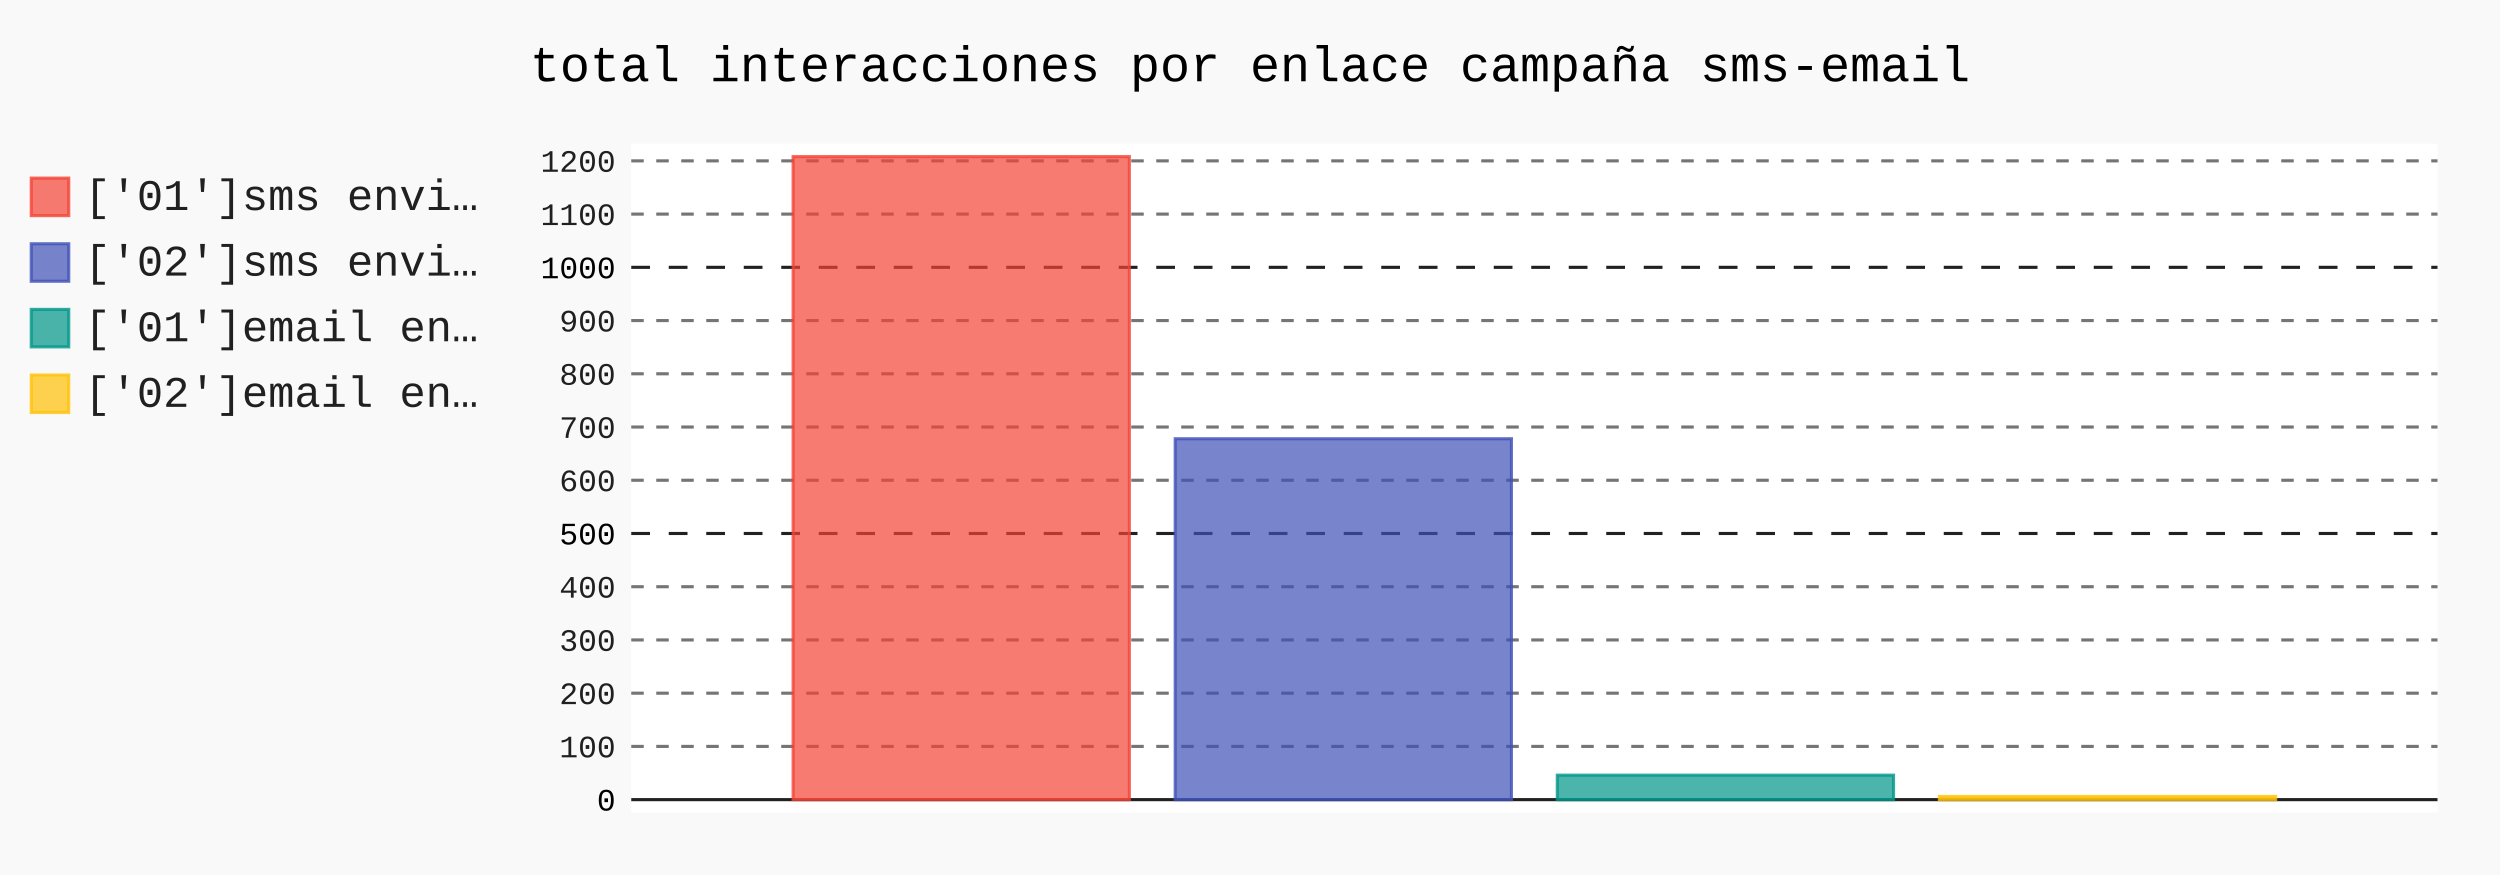
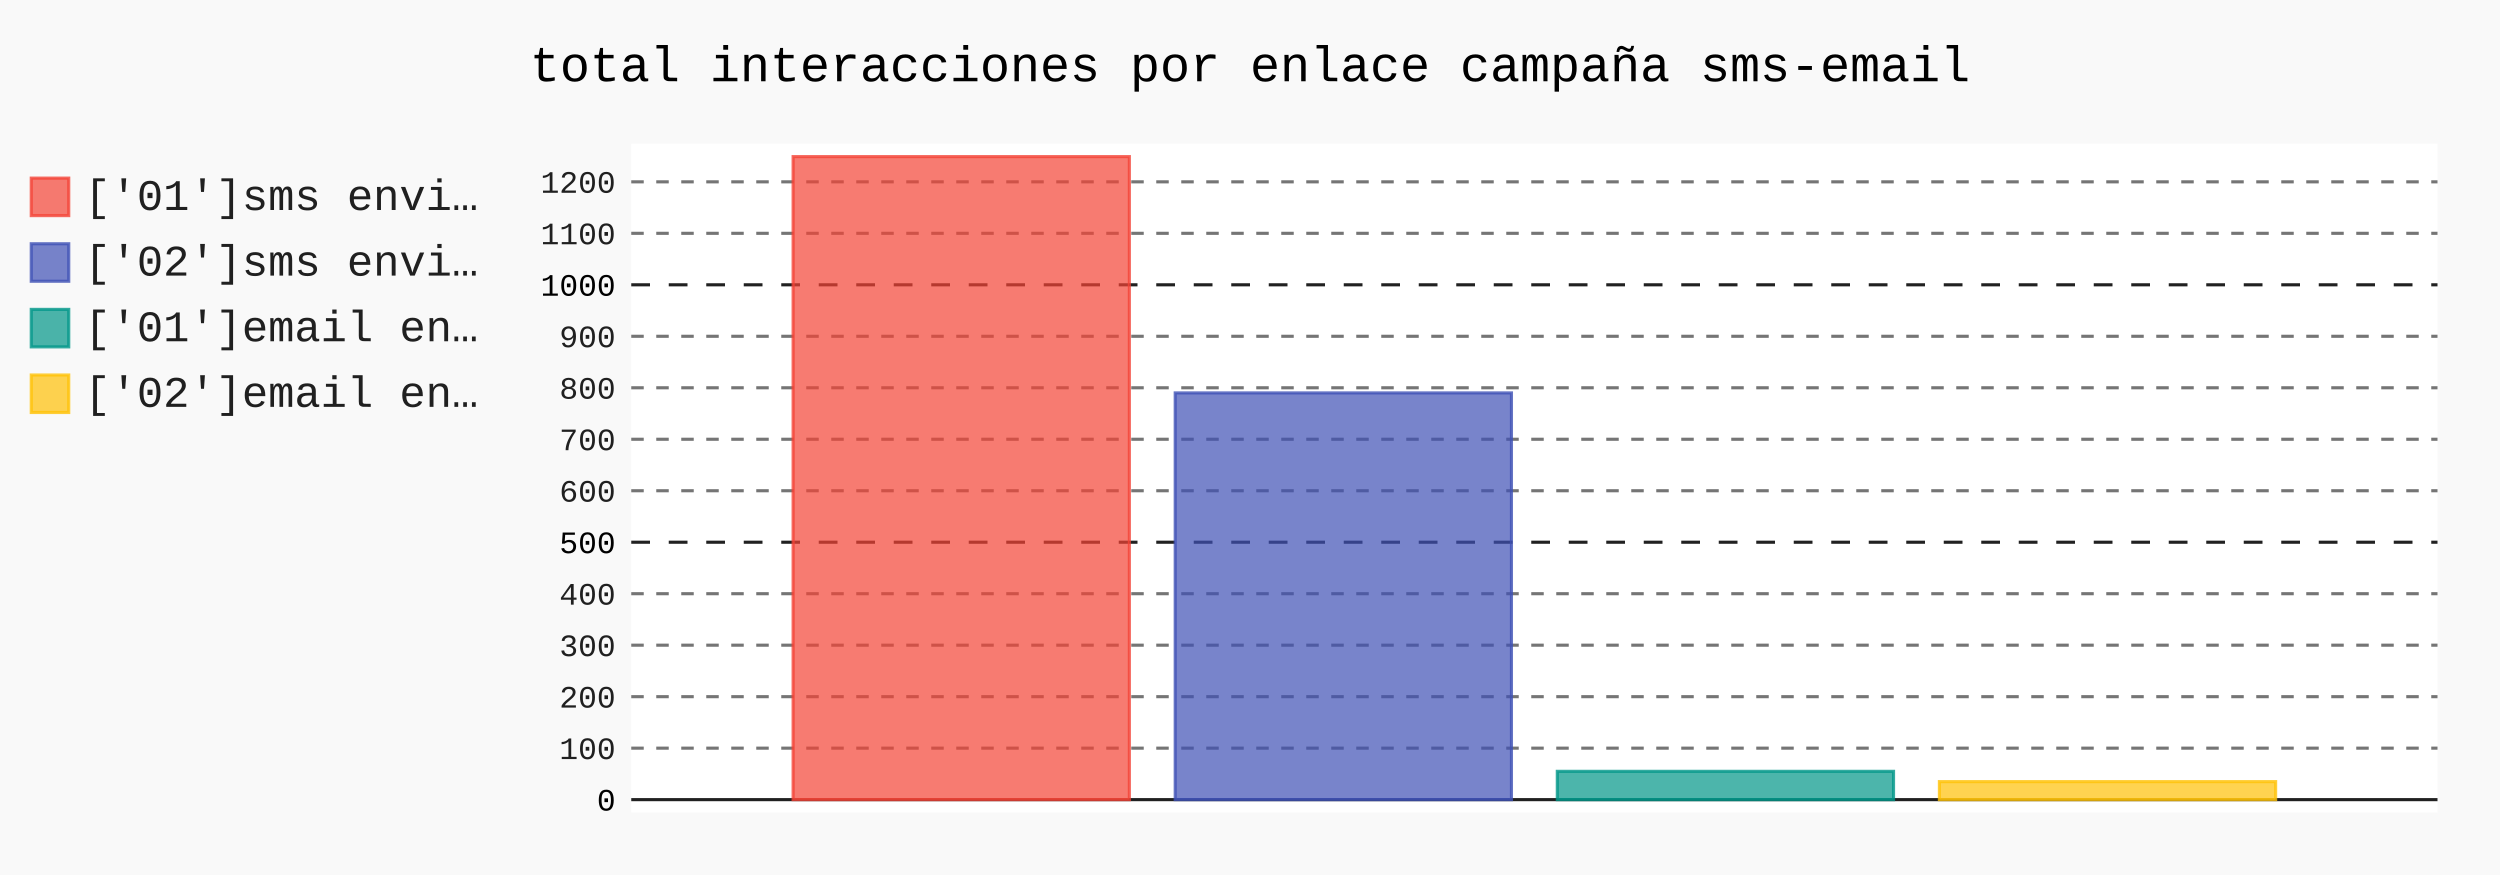
- <svg xmlns="http://www.w3.org/2000/svg" id="chart-11202ec2-983e-4986-8673-9a890bc12545" class="pygal-chart" viewBox="0 0 800 280">
+ <svg xmlns="http://www.w3.org/2000/svg" id="chart-6bbd8d16-33b8-491e-b77f-0636797c9d98" class="pygal-chart" viewBox="0 0 800 280">
  <defs>
-     <style type="text/css">#chart-11202ec2-983e-4986-8673-9a890bc12545{-webkit-user-select:none;-webkit-font-smoothing:antialiased;font-family:Consolas,"Liberation Mono",Menlo,Courier,monospace}#chart-11202ec2-983e-4986-8673-9a890bc12545 .title{font-family:Consolas,"Liberation Mono",Menlo,Courier,monospace;font-size:16px}#chart-11202ec2-983e-4986-8673-9a890bc12545 .legends .legend text{font-family:Consolas,"Liberation Mono",Menlo,Courier,monospace;font-size:14px}#chart-11202ec2-983e-4986-8673-9a890bc12545 .axis text{font-family:Consolas,"Liberation Mono",Menlo,Courier,monospace;font-size:10px}#chart-11202ec2-983e-4986-8673-9a890bc12545 .axis text.major{font-family:Consolas,"Liberation Mono",Menlo,Courier,monospace;font-size:10px}#chart-11202ec2-983e-4986-8673-9a890bc12545 .text-overlay text.value{font-family:Consolas,"Liberation Mono",Menlo,Courier,monospace;font-size:16px}#chart-11202ec2-983e-4986-8673-9a890bc12545 .text-overlay text.label{font-family:Consolas,"Liberation Mono",Menlo,Courier,monospace;font-size:10px}#chart-11202ec2-983e-4986-8673-9a890bc12545 .tooltip{font-family:Consolas,"Liberation Mono",Menlo,Courier,monospace;font-size:14px}#chart-11202ec2-983e-4986-8673-9a890bc12545 text.no_data{font-family:Consolas,"Liberation Mono",Menlo,Courier,monospace;font-size:64px}
- #chart-11202ec2-983e-4986-8673-9a890bc12545{background-color:rgba(249,249,249,1)}#chart-11202ec2-983e-4986-8673-9a890bc12545 path,#chart-11202ec2-983e-4986-8673-9a890bc12545 line,#chart-11202ec2-983e-4986-8673-9a890bc12545 rect,#chart-11202ec2-983e-4986-8673-9a890bc12545 circle{-webkit-transition:150ms;-moz-transition:150ms;transition:150ms}#chart-11202ec2-983e-4986-8673-9a890bc12545 .graph &gt; .background{fill:rgba(249,249,249,1)}#chart-11202ec2-983e-4986-8673-9a890bc12545 .plot &gt; .background{fill:rgba(255,255,255,1)}#chart-11202ec2-983e-4986-8673-9a890bc12545 .graph{fill:rgba(0,0,0,.87)}#chart-11202ec2-983e-4986-8673-9a890bc12545 text.no_data{fill:rgba(0,0,0,1)}#chart-11202ec2-983e-4986-8673-9a890bc12545 .title{fill:rgba(0,0,0,1)}#chart-11202ec2-983e-4986-8673-9a890bc12545 .legends .legend text{fill:rgba(0,0,0,.87)}#chart-11202ec2-983e-4986-8673-9a890bc12545 .legends .legend:hover text{fill:rgba(0,0,0,1)}#chart-11202ec2-983e-4986-8673-9a890bc12545 .axis .line{stroke:rgba(0,0,0,1)}#chart-11202ec2-983e-4986-8673-9a890bc12545 .axis .guide.line{stroke:rgba(0,0,0,.54)}#chart-11202ec2-983e-4986-8673-9a890bc12545 .axis .major.line{stroke:rgba(0,0,0,.87)}#chart-11202ec2-983e-4986-8673-9a890bc12545 .axis text.major{fill:rgba(0,0,0,1)}#chart-11202ec2-983e-4986-8673-9a890bc12545 .axis.y .guides:hover .guide.line,#chart-11202ec2-983e-4986-8673-9a890bc12545 .line-graph .axis.x .guides:hover .guide.line,#chart-11202ec2-983e-4986-8673-9a890bc12545 .stackedline-graph .axis.x .guides:hover .guide.line,#chart-11202ec2-983e-4986-8673-9a890bc12545 .xy-graph .axis.x .guides:hover .guide.line{stroke:rgba(0,0,0,1)}#chart-11202ec2-983e-4986-8673-9a890bc12545 .axis .guides:hover text{fill:rgba(0,0,0,1)}#chart-11202ec2-983e-4986-8673-9a890bc12545 .reactive{fill-opacity:.7;stroke-opacity:.8}#chart-11202ec2-983e-4986-8673-9a890bc12545 .ci{stroke:rgba(0,0,0,.87)}#chart-11202ec2-983e-4986-8673-9a890bc12545 .reactive.active,#chart-11202ec2-983e-4986-8673-9a890bc12545 .active .reactive{fill-opacity:.8;stroke-opacity:.9;stroke-width:4}#chart-11202ec2-983e-4986-8673-9a890bc12545 .ci .reactive.active{stroke-width:1.5}#chart-11202ec2-983e-4986-8673-9a890bc12545 .series text{fill:rgba(0,0,0,1)}#chart-11202ec2-983e-4986-8673-9a890bc12545 .tooltip rect{fill:rgba(255,255,255,1);stroke:rgba(0,0,0,1);-webkit-transition:opacity 150ms;-moz-transition:opacity 150ms;transition:opacity 150ms}#chart-11202ec2-983e-4986-8673-9a890bc12545 .tooltip .label{fill:rgba(0,0,0,.87)}#chart-11202ec2-983e-4986-8673-9a890bc12545 .tooltip .label{fill:rgba(0,0,0,.87)}#chart-11202ec2-983e-4986-8673-9a890bc12545 .tooltip .legend{font-size:.8em;fill:rgba(0,0,0,.54)}#chart-11202ec2-983e-4986-8673-9a890bc12545 .tooltip .x_label{font-size:.6em;fill:rgba(0,0,0,1)}#chart-11202ec2-983e-4986-8673-9a890bc12545 .tooltip .xlink{font-size:.5em;text-decoration:underline}#chart-11202ec2-983e-4986-8673-9a890bc12545 .tooltip .value{font-size:1.5em}#chart-11202ec2-983e-4986-8673-9a890bc12545 .bound{font-size:.5em}#chart-11202ec2-983e-4986-8673-9a890bc12545 .max-value{font-size:.75em;fill:rgba(0,0,0,.54)}#chart-11202ec2-983e-4986-8673-9a890bc12545 .map-element{fill:rgba(255,255,255,1);stroke:rgba(0,0,0,.54) !important}#chart-11202ec2-983e-4986-8673-9a890bc12545 .map-element .reactive{fill-opacity:inherit;stroke-opacity:inherit}#chart-11202ec2-983e-4986-8673-9a890bc12545 .color-0,#chart-11202ec2-983e-4986-8673-9a890bc12545 .color-0 a:visited{stroke:#F44336;fill:#F44336}#chart-11202ec2-983e-4986-8673-9a890bc12545 .color-1,#chart-11202ec2-983e-4986-8673-9a890bc12545 .color-1 a:visited{stroke:#3F51B5;fill:#3F51B5}#chart-11202ec2-983e-4986-8673-9a890bc12545 .color-2,#chart-11202ec2-983e-4986-8673-9a890bc12545 .color-2 a:visited{stroke:#009688;fill:#009688}#chart-11202ec2-983e-4986-8673-9a890bc12545 .color-3,#chart-11202ec2-983e-4986-8673-9a890bc12545 .color-3 a:visited{stroke:#FFC107;fill:#FFC107}#chart-11202ec2-983e-4986-8673-9a890bc12545 .text-overlay .color-0 text{fill:black}#chart-11202ec2-983e-4986-8673-9a890bc12545 .text-overlay .color-1 text{fill:black}#chart-11202ec2-983e-4986-8673-9a890bc12545 .text-overlay .color-2 text{fill:black}#chart-11202ec2-983e-4986-8673-9a890bc12545 .text-overlay .color-3 text{fill:black}
- #chart-11202ec2-983e-4986-8673-9a890bc12545 text.no_data{text-anchor:middle}#chart-11202ec2-983e-4986-8673-9a890bc12545 .guide.line{fill:none}#chart-11202ec2-983e-4986-8673-9a890bc12545 .centered{text-anchor:middle}#chart-11202ec2-983e-4986-8673-9a890bc12545 .title{text-anchor:middle}#chart-11202ec2-983e-4986-8673-9a890bc12545 .legends .legend text{fill-opacity:1}#chart-11202ec2-983e-4986-8673-9a890bc12545 .axis.x text{text-anchor:middle}#chart-11202ec2-983e-4986-8673-9a890bc12545 .axis.x:not(.web) text[transform]{text-anchor:start}#chart-11202ec2-983e-4986-8673-9a890bc12545 .axis.x:not(.web) text[transform].backwards{text-anchor:end}#chart-11202ec2-983e-4986-8673-9a890bc12545 .axis.y text{text-anchor:end}#chart-11202ec2-983e-4986-8673-9a890bc12545 .axis.y text[transform].backwards{text-anchor:start}#chart-11202ec2-983e-4986-8673-9a890bc12545 .axis.y2 text{text-anchor:start}#chart-11202ec2-983e-4986-8673-9a890bc12545 .axis.y2 text[transform].backwards{text-anchor:end}#chart-11202ec2-983e-4986-8673-9a890bc12545 .axis .guide.line{stroke-dasharray:4,4}#chart-11202ec2-983e-4986-8673-9a890bc12545 .axis .major.guide.line{stroke-dasharray:6,6}#chart-11202ec2-983e-4986-8673-9a890bc12545 .horizontal .axis.y .guide.line,#chart-11202ec2-983e-4986-8673-9a890bc12545 .horizontal .axis.y2 .guide.line,#chart-11202ec2-983e-4986-8673-9a890bc12545 .vertical .axis.x .guide.line{opacity:0}#chart-11202ec2-983e-4986-8673-9a890bc12545 .horizontal .axis.always_show .guide.line,#chart-11202ec2-983e-4986-8673-9a890bc12545 .vertical .axis.always_show .guide.line{opacity:1 !important}#chart-11202ec2-983e-4986-8673-9a890bc12545 .axis.y .guides:hover .guide.line,#chart-11202ec2-983e-4986-8673-9a890bc12545 .axis.y2 .guides:hover .guide.line,#chart-11202ec2-983e-4986-8673-9a890bc12545 .axis.x .guides:hover .guide.line{opacity:1}#chart-11202ec2-983e-4986-8673-9a890bc12545 .axis .guides:hover text{opacity:1}#chart-11202ec2-983e-4986-8673-9a890bc12545 .nofill{fill:none}#chart-11202ec2-983e-4986-8673-9a890bc12545 .subtle-fill{fill-opacity:.2}#chart-11202ec2-983e-4986-8673-9a890bc12545 .dot{stroke-width:1px;fill-opacity:1}#chart-11202ec2-983e-4986-8673-9a890bc12545 .dot.active{stroke-width:5px}#chart-11202ec2-983e-4986-8673-9a890bc12545 .dot.negative{fill:transparent}#chart-11202ec2-983e-4986-8673-9a890bc12545 text,#chart-11202ec2-983e-4986-8673-9a890bc12545 tspan{stroke:none !important}#chart-11202ec2-983e-4986-8673-9a890bc12545 .series text.active{opacity:1}#chart-11202ec2-983e-4986-8673-9a890bc12545 .tooltip rect{fill-opacity:.95;stroke-width:.5}#chart-11202ec2-983e-4986-8673-9a890bc12545 .tooltip text{fill-opacity:1}#chart-11202ec2-983e-4986-8673-9a890bc12545 .showable{visibility:hidden}#chart-11202ec2-983e-4986-8673-9a890bc12545 .showable.shown{visibility:visible}#chart-11202ec2-983e-4986-8673-9a890bc12545 .gauge-background{fill:rgba(229,229,229,1);stroke:none}#chart-11202ec2-983e-4986-8673-9a890bc12545 .bg-lines{stroke:rgba(249,249,249,1);stroke-width:2px}</style>
+     <style type="text/css">#chart-6bbd8d16-33b8-491e-b77f-0636797c9d98{-webkit-user-select:none;-webkit-font-smoothing:antialiased;font-family:Consolas,"Liberation Mono",Menlo,Courier,monospace}#chart-6bbd8d16-33b8-491e-b77f-0636797c9d98 .title{font-family:Consolas,"Liberation Mono",Menlo,Courier,monospace;font-size:16px}#chart-6bbd8d16-33b8-491e-b77f-0636797c9d98 .legends .legend text{font-family:Consolas,"Liberation Mono",Menlo,Courier,monospace;font-size:14px}#chart-6bbd8d16-33b8-491e-b77f-0636797c9d98 .axis text{font-family:Consolas,"Liberation Mono",Menlo,Courier,monospace;font-size:10px}#chart-6bbd8d16-33b8-491e-b77f-0636797c9d98 .axis text.major{font-family:Consolas,"Liberation Mono",Menlo,Courier,monospace;font-size:10px}#chart-6bbd8d16-33b8-491e-b77f-0636797c9d98 .text-overlay text.value{font-family:Consolas,"Liberation Mono",Menlo,Courier,monospace;font-size:16px}#chart-6bbd8d16-33b8-491e-b77f-0636797c9d98 .text-overlay text.label{font-family:Consolas,"Liberation Mono",Menlo,Courier,monospace;font-size:10px}#chart-6bbd8d16-33b8-491e-b77f-0636797c9d98 .tooltip{font-family:Consolas,"Liberation Mono",Menlo,Courier,monospace;font-size:14px}#chart-6bbd8d16-33b8-491e-b77f-0636797c9d98 text.no_data{font-family:Consolas,"Liberation Mono",Menlo,Courier,monospace;font-size:64px}
+ #chart-6bbd8d16-33b8-491e-b77f-0636797c9d98{background-color:rgba(249,249,249,1)}#chart-6bbd8d16-33b8-491e-b77f-0636797c9d98 path,#chart-6bbd8d16-33b8-491e-b77f-0636797c9d98 line,#chart-6bbd8d16-33b8-491e-b77f-0636797c9d98 rect,#chart-6bbd8d16-33b8-491e-b77f-0636797c9d98 circle{-webkit-transition:150ms;-moz-transition:150ms;transition:150ms}#chart-6bbd8d16-33b8-491e-b77f-0636797c9d98 .graph &gt; .background{fill:rgba(249,249,249,1)}#chart-6bbd8d16-33b8-491e-b77f-0636797c9d98 .plot &gt; .background{fill:rgba(255,255,255,1)}#chart-6bbd8d16-33b8-491e-b77f-0636797c9d98 .graph{fill:rgba(0,0,0,.87)}#chart-6bbd8d16-33b8-491e-b77f-0636797c9d98 text.no_data{fill:rgba(0,0,0,1)}#chart-6bbd8d16-33b8-491e-b77f-0636797c9d98 .title{fill:rgba(0,0,0,1)}#chart-6bbd8d16-33b8-491e-b77f-0636797c9d98 .legends .legend text{fill:rgba(0,0,0,.87)}#chart-6bbd8d16-33b8-491e-b77f-0636797c9d98 .legends .legend:hover text{fill:rgba(0,0,0,1)}#chart-6bbd8d16-33b8-491e-b77f-0636797c9d98 .axis .line{stroke:rgba(0,0,0,1)}#chart-6bbd8d16-33b8-491e-b77f-0636797c9d98 .axis .guide.line{stroke:rgba(0,0,0,.54)}#chart-6bbd8d16-33b8-491e-b77f-0636797c9d98 .axis .major.line{stroke:rgba(0,0,0,.87)}#chart-6bbd8d16-33b8-491e-b77f-0636797c9d98 .axis text.major{fill:rgba(0,0,0,1)}#chart-6bbd8d16-33b8-491e-b77f-0636797c9d98 .axis.y .guides:hover .guide.line,#chart-6bbd8d16-33b8-491e-b77f-0636797c9d98 .line-graph .axis.x .guides:hover .guide.line,#chart-6bbd8d16-33b8-491e-b77f-0636797c9d98 .stackedline-graph .axis.x .guides:hover .guide.line,#chart-6bbd8d16-33b8-491e-b77f-0636797c9d98 .xy-graph .axis.x .guides:hover .guide.line{stroke:rgba(0,0,0,1)}#chart-6bbd8d16-33b8-491e-b77f-0636797c9d98 .axis .guides:hover text{fill:rgba(0,0,0,1)}#chart-6bbd8d16-33b8-491e-b77f-0636797c9d98 .reactive{fill-opacity:.7;stroke-opacity:.8}#chart-6bbd8d16-33b8-491e-b77f-0636797c9d98 .ci{stroke:rgba(0,0,0,.87)}#chart-6bbd8d16-33b8-491e-b77f-0636797c9d98 .reactive.active,#chart-6bbd8d16-33b8-491e-b77f-0636797c9d98 .active .reactive{fill-opacity:.8;stroke-opacity:.9;stroke-width:4}#chart-6bbd8d16-33b8-491e-b77f-0636797c9d98 .ci .reactive.active{stroke-width:1.5}#chart-6bbd8d16-33b8-491e-b77f-0636797c9d98 .series text{fill:rgba(0,0,0,1)}#chart-6bbd8d16-33b8-491e-b77f-0636797c9d98 .tooltip rect{fill:rgba(255,255,255,1);stroke:rgba(0,0,0,1);-webkit-transition:opacity 150ms;-moz-transition:opacity 150ms;transition:opacity 150ms}#chart-6bbd8d16-33b8-491e-b77f-0636797c9d98 .tooltip .label{fill:rgba(0,0,0,.87)}#chart-6bbd8d16-33b8-491e-b77f-0636797c9d98 .tooltip .label{fill:rgba(0,0,0,.87)}#chart-6bbd8d16-33b8-491e-b77f-0636797c9d98 .tooltip .legend{font-size:.8em;fill:rgba(0,0,0,.54)}#chart-6bbd8d16-33b8-491e-b77f-0636797c9d98 .tooltip .x_label{font-size:.6em;fill:rgba(0,0,0,1)}#chart-6bbd8d16-33b8-491e-b77f-0636797c9d98 .tooltip .xlink{font-size:.5em;text-decoration:underline}#chart-6bbd8d16-33b8-491e-b77f-0636797c9d98 .tooltip .value{font-size:1.5em}#chart-6bbd8d16-33b8-491e-b77f-0636797c9d98 .bound{font-size:.5em}#chart-6bbd8d16-33b8-491e-b77f-0636797c9d98 .max-value{font-size:.75em;fill:rgba(0,0,0,.54)}#chart-6bbd8d16-33b8-491e-b77f-0636797c9d98 .map-element{fill:rgba(255,255,255,1);stroke:rgba(0,0,0,.54) !important}#chart-6bbd8d16-33b8-491e-b77f-0636797c9d98 .map-element .reactive{fill-opacity:inherit;stroke-opacity:inherit}#chart-6bbd8d16-33b8-491e-b77f-0636797c9d98 .color-0,#chart-6bbd8d16-33b8-491e-b77f-0636797c9d98 .color-0 a:visited{stroke:#F44336;fill:#F44336}#chart-6bbd8d16-33b8-491e-b77f-0636797c9d98 .color-1,#chart-6bbd8d16-33b8-491e-b77f-0636797c9d98 .color-1 a:visited{stroke:#3F51B5;fill:#3F51B5}#chart-6bbd8d16-33b8-491e-b77f-0636797c9d98 .color-2,#chart-6bbd8d16-33b8-491e-b77f-0636797c9d98 .color-2 a:visited{stroke:#009688;fill:#009688}#chart-6bbd8d16-33b8-491e-b77f-0636797c9d98 .color-3,#chart-6bbd8d16-33b8-491e-b77f-0636797c9d98 .color-3 a:visited{stroke:#FFC107;fill:#FFC107}#chart-6bbd8d16-33b8-491e-b77f-0636797c9d98 .text-overlay .color-0 text{fill:black}#chart-6bbd8d16-33b8-491e-b77f-0636797c9d98 .text-overlay .color-1 text{fill:black}#chart-6bbd8d16-33b8-491e-b77f-0636797c9d98 .text-overlay .color-2 text{fill:black}#chart-6bbd8d16-33b8-491e-b77f-0636797c9d98 .text-overlay .color-3 text{fill:black}
+ #chart-6bbd8d16-33b8-491e-b77f-0636797c9d98 text.no_data{text-anchor:middle}#chart-6bbd8d16-33b8-491e-b77f-0636797c9d98 .guide.line{fill:none}#chart-6bbd8d16-33b8-491e-b77f-0636797c9d98 .centered{text-anchor:middle}#chart-6bbd8d16-33b8-491e-b77f-0636797c9d98 .title{text-anchor:middle}#chart-6bbd8d16-33b8-491e-b77f-0636797c9d98 .legends .legend text{fill-opacity:1}#chart-6bbd8d16-33b8-491e-b77f-0636797c9d98 .axis.x text{text-anchor:middle}#chart-6bbd8d16-33b8-491e-b77f-0636797c9d98 .axis.x:not(.web) text[transform]{text-anchor:start}#chart-6bbd8d16-33b8-491e-b77f-0636797c9d98 .axis.x:not(.web) text[transform].backwards{text-anchor:end}#chart-6bbd8d16-33b8-491e-b77f-0636797c9d98 .axis.y text{text-anchor:end}#chart-6bbd8d16-33b8-491e-b77f-0636797c9d98 .axis.y text[transform].backwards{text-anchor:start}#chart-6bbd8d16-33b8-491e-b77f-0636797c9d98 .axis.y2 text{text-anchor:start}#chart-6bbd8d16-33b8-491e-b77f-0636797c9d98 .axis.y2 text[transform].backwards{text-anchor:end}#chart-6bbd8d16-33b8-491e-b77f-0636797c9d98 .axis .guide.line{stroke-dasharray:4,4}#chart-6bbd8d16-33b8-491e-b77f-0636797c9d98 .axis .major.guide.line{stroke-dasharray:6,6}#chart-6bbd8d16-33b8-491e-b77f-0636797c9d98 .horizontal .axis.y .guide.line,#chart-6bbd8d16-33b8-491e-b77f-0636797c9d98 .horizontal .axis.y2 .guide.line,#chart-6bbd8d16-33b8-491e-b77f-0636797c9d98 .vertical .axis.x .guide.line{opacity:0}#chart-6bbd8d16-33b8-491e-b77f-0636797c9d98 .horizontal .axis.always_show .guide.line,#chart-6bbd8d16-33b8-491e-b77f-0636797c9d98 .vertical .axis.always_show .guide.line{opacity:1 !important}#chart-6bbd8d16-33b8-491e-b77f-0636797c9d98 .axis.y .guides:hover .guide.line,#chart-6bbd8d16-33b8-491e-b77f-0636797c9d98 .axis.y2 .guides:hover .guide.line,#chart-6bbd8d16-33b8-491e-b77f-0636797c9d98 .axis.x .guides:hover .guide.line{opacity:1}#chart-6bbd8d16-33b8-491e-b77f-0636797c9d98 .axis .guides:hover text{opacity:1}#chart-6bbd8d16-33b8-491e-b77f-0636797c9d98 .nofill{fill:none}#chart-6bbd8d16-33b8-491e-b77f-0636797c9d98 .subtle-fill{fill-opacity:.2}#chart-6bbd8d16-33b8-491e-b77f-0636797c9d98 .dot{stroke-width:1px;fill-opacity:1}#chart-6bbd8d16-33b8-491e-b77f-0636797c9d98 .dot.active{stroke-width:5px}#chart-6bbd8d16-33b8-491e-b77f-0636797c9d98 .dot.negative{fill:transparent}#chart-6bbd8d16-33b8-491e-b77f-0636797c9d98 text,#chart-6bbd8d16-33b8-491e-b77f-0636797c9d98 tspan{stroke:none !important}#chart-6bbd8d16-33b8-491e-b77f-0636797c9d98 .series text.active{opacity:1}#chart-6bbd8d16-33b8-491e-b77f-0636797c9d98 .tooltip rect{fill-opacity:.95;stroke-width:.5}#chart-6bbd8d16-33b8-491e-b77f-0636797c9d98 .tooltip text{fill-opacity:1}#chart-6bbd8d16-33b8-491e-b77f-0636797c9d98 .showable{visibility:hidden}#chart-6bbd8d16-33b8-491e-b77f-0636797c9d98 .showable.shown{visibility:visible}#chart-6bbd8d16-33b8-491e-b77f-0636797c9d98 .gauge-background{fill:rgba(229,229,229,1);stroke:none}#chart-6bbd8d16-33b8-491e-b77f-0636797c9d98 .bg-lines{stroke:rgba(249,249,249,1);stroke-width:2px}</style>
  </defs>
  <g class="graph bar-graph vertical">
    <rect class="background" height="280" width="800" x="0" y="0" />
    <g class="plot" transform="translate(202, 46)">
      <rect class="background" height="214" width="578.0" x="0" y="0" />
      <g class="axis y always_show">
        <g class="guides">
          <path class="axis major line" d="M0 209.885 h578" />
          <text class="major" x="-5" y="213.385">0</text>
        </g>
        <g class="guides">
-           <path class="guide line" d="M0 192.851 h578" />
-           <text class="" x="-5" y="196.351">100</text>
+           <path class="guide line" d="M0 193.41 h578" />
+           <text class="" x="-5" y="196.91">100</text>
        </g>
        <g class="guides">
-           <path class="guide line" d="M0 175.817 h578" />
-           <text class="" x="-5" y="179.317">200</text>
+           <path class="guide line" d="M0 176.935 h578" />
+           <text class="" x="-5" y="180.435">200</text>
        </g>
        <g class="guides">
-           <path class="guide line" d="M0 158.783 h578" />
-           <text class="" x="-5" y="162.283">300</text>
+           <path class="guide line" d="M0 160.46 h578" />
+           <text class="" x="-5" y="163.96">300</text>
        </g>
        <g class="guides">
-           <path class="guide line" d="M0 141.749 h578" />
-           <text class="" x="-5" y="145.249">400</text>
+           <path class="guide line" d="M0 143.986 h578" />
+           <text class="" x="-5" y="147.486">400</text>
        </g>
        <g class="guides">
-           <path class="major guide line" d="M0 124.715 h578" />
-           <text class="major" x="-5" y="128.215">500</text>
+           <path class="major guide line" d="M0 127.511 h578" />
+           <text class="major" x="-5" y="131.011">500</text>
        </g>
        <g class="guides">
-           <path class="guide line" d="M0 107.681 h578" />
-           <text class="" x="-5" y="111.181">600</text>
+           <path class="guide line" d="M0 111.036 h578" />
+           <text class="" x="-5" y="114.536">600</text>
        </g>
        <g class="guides">
-           <path class="guide line" d="M0 90.647 h578" />
-           <text class="" x="-5" y="94.147">700</text>
+           <path class="guide line" d="M0 94.562 h578" />
+           <text class="" x="-5" y="98.062">700</text>
        </g>
        <g class="guides">
-           <path class="guide line" d="M0 73.614 h578" />
-           <text class="" x="-5" y="77.114">800</text>
+           <path class="guide line" d="M0 78.087 h578" />
+           <text class="" x="-5" y="81.587">800</text>
        </g>
        <g class="guides">
-           <path class="guide line" d="M0 56.58 h578" />
-           <text class="" x="-5" y="60.08">900</text>
+           <path class="guide line" d="M0 61.612 h578" />
+           <text class="" x="-5" y="65.112">900</text>
        </g>
        <g class="guides">
-           <path class="major guide line" d="M0 39.546 h578" />
-           <text class="major" x="-5" y="43.046">1000</text>
+           <path class="major guide line" d="M0 45.137 h578" />
+           <text class="major" x="-5" y="48.637">1000</text>
        </g>
        <g class="guides">
-           <path class="guide line" d="M0 22.512 h578" />
-           <text class="" x="-5" y="26.012">1100</text>
+           <path class="guide line" d="M0 28.663 h578" />
+           <text class="" x="-5" y="32.163">1100</text>
        </g>
        <g class="guides">
-           <path class="guide line" d="M0 5.478 h578" />
-           <text class="" x="-5" y="8.978">1200</text>
+           <path class="guide line" d="M0 12.188 h578" />
+           <text class="" x="-5" y="15.688">1200</text>
        </g>
      </g>
      <g class="series serie-0 color-0">
        <g class="bars">
          <g class="bar">
            <rect class="rect reactive tooltip-trigger" height="205.769" rx="0" ry="0" width="107.597" x="51.798" y="4.115" />
          </g>
        </g>
      </g>
      <g class="series serie-1 color-1">
        <g class="bars">
          <g class="bar">
-             <rect class="rect reactive tooltip-trigger" height="115.49" rx="0" ry="0" width="107.597" x="174.067" y="94.395" />
+             <rect class="rect reactive tooltip-trigger" height="130.15" rx="0" ry="0" width="107.597" x="174.067" y="79.734" />
          </g>
        </g>
      </g>
      <g class="series serie-2 color-2">
        <g class="bars">
          <g class="bar">
-             <rect class="rect reactive tooltip-trigger" height="7.836" rx="0" ry="0" width="107.597" x="296.336" y="202.049" />
+             <rect class="rect reactive tooltip-trigger" height="9.061" rx="0" ry="0" width="107.597" x="296.336" y="200.824" />
          </g>
        </g>
      </g>
      <g class="series serie-3 color-3">
        <g class="bars">
          <g class="bar">
-             <rect class="rect reactive tooltip-trigger" height="1.022" rx="0" ry="0" width="107.597" x="418.605" y="208.863" />
+             <rect class="rect reactive tooltip-trigger" height="5.766" rx="0" ry="0" width="107.597" x="418.605" y="204.118" />
          </g>
        </g>
      </g>
    </g>
    <g class="titles">
      <text class="title plot_title" x="400.0" y="26">total interacciones por enlace campaña sms-email</text>
    </g>
    <g class="plot overlay" transform="translate(202, 46)">
      <g class="series serie-0 color-0" />
      <g class="series serie-1 color-1" />
      <g class="series serie-2 color-2" />
      <g class="series serie-3 color-3" />
    </g>
    <g class="plot text-overlay" transform="translate(202, 46)">
      <g class="series serie-0 color-0" />
      <g class="series serie-1 color-1" />
      <g class="series serie-2 color-2" />
      <g class="series serie-3 color-3" />
    </g>
    <g class="plot tooltip-overlay" transform="translate(202, 46)">
      <g class="tooltip" style="opacity: 0" transform="translate(0 0)">
        <rect class="tooltip-box" height="0" rx="0" ry="0" width="0" />
        <g class="text" />
      </g>
    </g>
    <g class="legends" transform="translate(10, 56)">
      <g class="legend reactive activate-serie" id="activate-serie-0">
        <rect class="color-0 reactive" height="12" width="12" x="0.0" y="1.0" />
        <text x="17.0" y="11.2">['01']sms envi…</text>
      </g>
      <g class="legend reactive activate-serie" id="activate-serie-1">
        <rect class="color-1 reactive" height="12" width="12" x="0.0" y="22.0" />
        <text x="17.0" y="32.2">['02']sms envi…</text>
      </g>
      <g class="legend reactive activate-serie" id="activate-serie-2">
        <rect class="color-2 reactive" height="12" width="12" x="0.0" y="43.0" />
        <text x="17.0" y="53.2">['01']email en…</text>
      </g>
      <g class="legend reactive activate-serie" id="activate-serie-3">
        <rect class="color-3 reactive" height="12" width="12" x="0.0" y="64.0" />
        <text x="17.0" y="74.2">['02']email en…</text>
      </g>
    </g>
    <g class="legends" transform="translate(790, 56)" />
  </g>
</svg>
